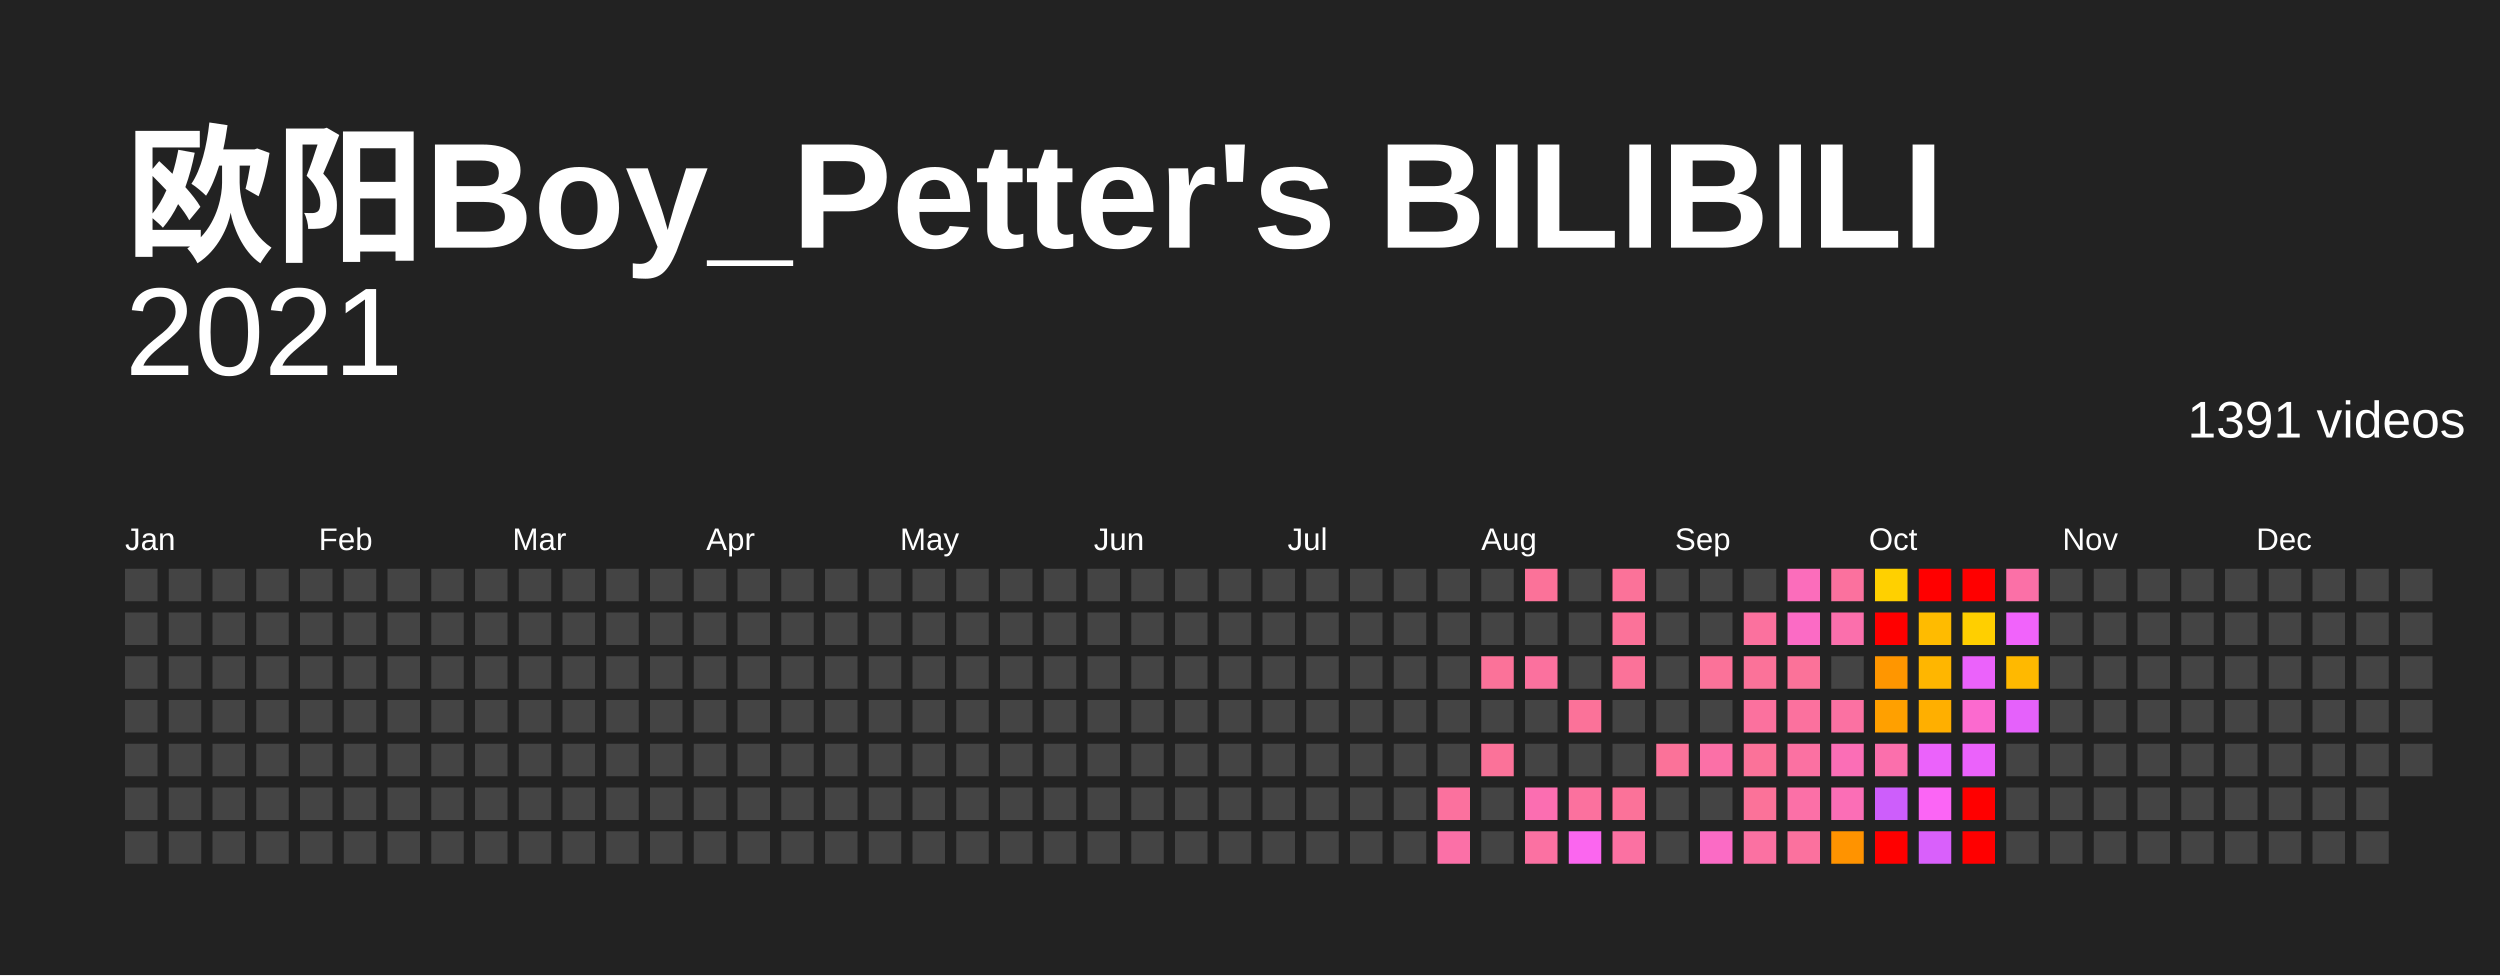
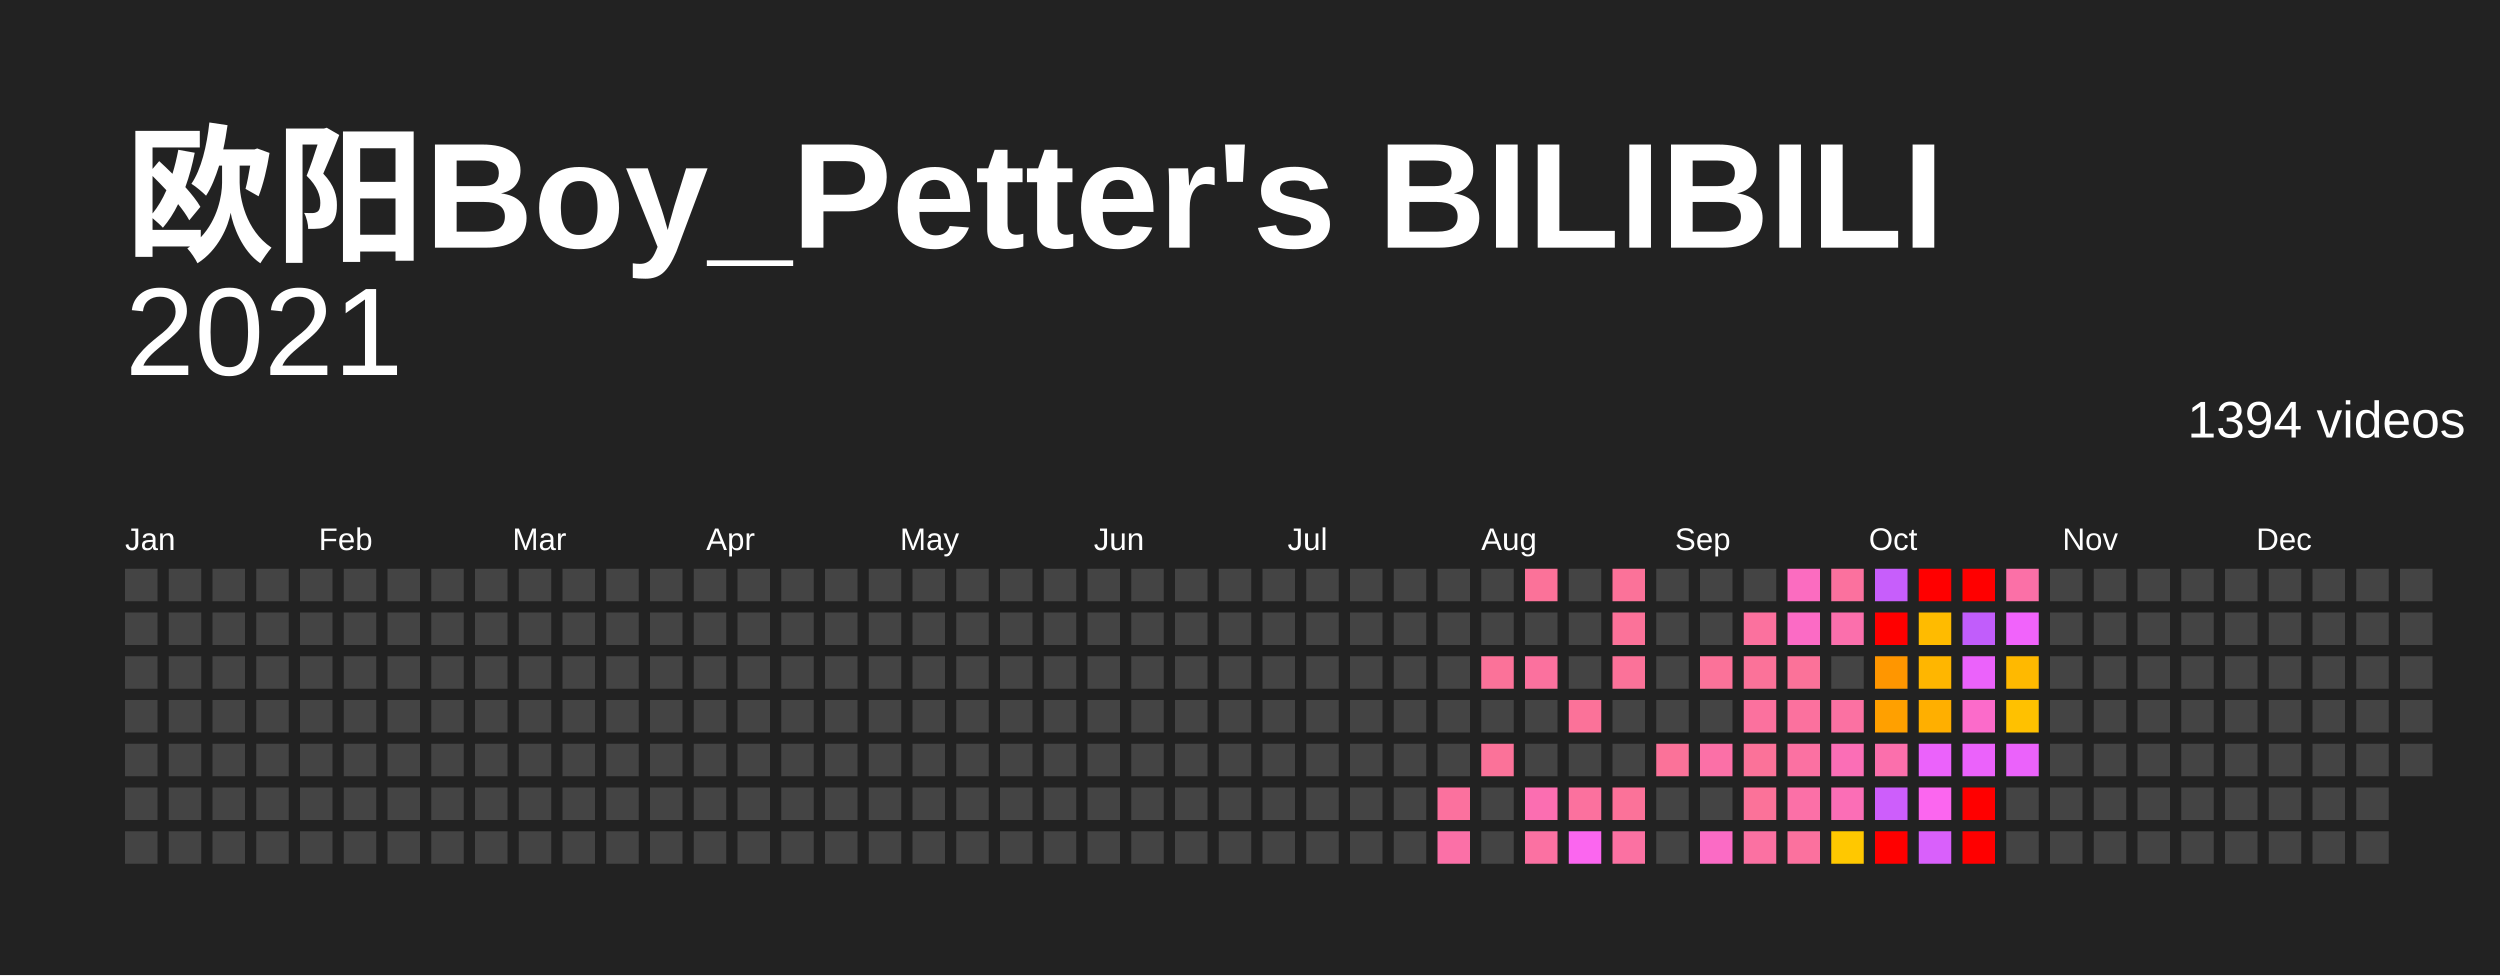
<svg xmlns="http://www.w3.org/2000/svg" baseProfile="full" height="78mm" version="1.1" viewBox="0,0,200,78" width="200mm">
  <defs />
  <rect fill="#222222" height="78" width="200" x="0" y="0" />
  <text fill="#FFFFFF" style="font-size:12px; font-family:Arial; font-weight:bold;" x="10" y="20">欧阳Boy_Petter's BILIBILI</text>
  <text alignment-baseline="hanging" fill="#FFFFFF" style="font-size:10.0px; font-family:Arial;" x="10" y="30">2021</text>
-   <text alignment-baseline="hanging" fill="#FFFFFF" style="font-size:4.125px; font-family:Arial;" x="175" y="35">1391 videos</text>
+   <text alignment-baseline="hanging" fill="#FFFFFF" style="font-size:4.125px; font-family:Arial;" x="175" y="35">1394 videos</text>
  <text fill="#FFFFFF" style="font-size:2.5px; font-family:Arial" x="10.0" y="44">Jan</text>
  <text fill="#FFFFFF" style="font-size:2.5px; font-family:Arial" x="25.5" y="44">Feb</text>
  <text fill="#FFFFFF" style="font-size:2.5px; font-family:Arial" x="41.0" y="44">Mar</text>
  <text fill="#FFFFFF" style="font-size:2.5px; font-family:Arial" x="56.5" y="44">Apr</text>
  <text fill="#FFFFFF" style="font-size:2.5px; font-family:Arial" x="72.0" y="44">May</text>
  <text fill="#FFFFFF" style="font-size:2.5px; font-family:Arial" x="87.5" y="44">Jun</text>
  <text fill="#FFFFFF" style="font-size:2.5px; font-family:Arial" x="103.0" y="44">Jul</text>
  <text fill="#FFFFFF" style="font-size:2.5px; font-family:Arial" x="118.5" y="44">Aug</text>
  <text fill="#FFFFFF" style="font-size:2.5px; font-family:Arial" x="134.0" y="44">Sep</text>
  <text fill="#FFFFFF" style="font-size:2.5px; font-family:Arial" x="149.5" y="44">Oct</text>
  <text fill="#FFFFFF" style="font-size:2.5px; font-family:Arial" x="165.0" y="44">Nov</text>
  <text fill="#FFFFFF" style="font-size:2.5px; font-family:Arial" x="180.5" y="44">Dec</text>
  <rect fill="#444444" height="2.6" width="2.6" x="10.0" y="45.5" />
  <rect fill="#444444" height="2.6" width="2.6" x="10.0" y="49.0" />
  <rect fill="#444444" height="2.6" width="2.6" x="10.0" y="52.5" />
  <rect fill="#444444" height="2.6" width="2.6" x="10.0" y="56.0" />
  <rect fill="#444444" height="2.6" width="2.6" x="10.0" y="59.5" />
  <rect fill="#444444" height="2.6" width="2.6" x="10.0" y="63.0" />
  <rect fill="#444444" height="2.6" width="2.6" x="10.0" y="66.5" />
  <rect fill="#444444" height="2.6" width="2.6" x="13.5" y="45.5" />
  <rect fill="#444444" height="2.6" width="2.6" x="13.5" y="49.0" />
  <rect fill="#444444" height="2.6" width="2.6" x="13.5" y="52.5" />
  <rect fill="#444444" height="2.6" width="2.6" x="13.5" y="56.0" />
  <rect fill="#444444" height="2.6" width="2.6" x="13.5" y="59.5" />
  <rect fill="#444444" height="2.6" width="2.6" x="13.5" y="63.0" />
  <rect fill="#444444" height="2.6" width="2.6" x="13.5" y="66.5" />
  <rect fill="#444444" height="2.6" width="2.6" x="17.0" y="45.5" />
  <rect fill="#444444" height="2.6" width="2.6" x="17.0" y="49.0" />
  <rect fill="#444444" height="2.6" width="2.6" x="17.0" y="52.5" />
  <rect fill="#444444" height="2.6" width="2.6" x="17.0" y="56.0" />
  <rect fill="#444444" height="2.6" width="2.6" x="17.0" y="59.5" />
  <rect fill="#444444" height="2.6" width="2.6" x="17.0" y="63.0" />
  <rect fill="#444444" height="2.6" width="2.6" x="17.0" y="66.5" />
  <rect fill="#444444" height="2.6" width="2.6" x="20.5" y="45.5" />
  <rect fill="#444444" height="2.6" width="2.6" x="20.5" y="49.0" />
  <rect fill="#444444" height="2.6" width="2.6" x="20.5" y="52.5" />
  <rect fill="#444444" height="2.6" width="2.6" x="20.5" y="56.0" />
  <rect fill="#444444" height="2.6" width="2.6" x="20.5" y="59.5" />
  <rect fill="#444444" height="2.6" width="2.6" x="20.5" y="63.0" />
  <rect fill="#444444" height="2.6" width="2.6" x="20.5" y="66.5" />
  <rect fill="#444444" height="2.6" width="2.6" x="24.0" y="45.5" />
  <rect fill="#444444" height="2.6" width="2.6" x="24.0" y="49.0" />
  <rect fill="#444444" height="2.6" width="2.6" x="24.0" y="52.5" />
  <rect fill="#444444" height="2.6" width="2.6" x="24.0" y="56.0" />
  <rect fill="#444444" height="2.6" width="2.6" x="24.0" y="59.5" />
  <rect fill="#444444" height="2.6" width="2.6" x="24.0" y="63.0" />
  <rect fill="#444444" height="2.6" width="2.6" x="24.0" y="66.5" />
  <rect fill="#444444" height="2.6" width="2.6" x="27.5" y="45.5" />
  <rect fill="#444444" height="2.6" width="2.6" x="27.5" y="49.0" />
  <rect fill="#444444" height="2.6" width="2.6" x="27.5" y="52.5" />
  <rect fill="#444444" height="2.6" width="2.6" x="27.5" y="56.0" />
  <rect fill="#444444" height="2.6" width="2.6" x="27.5" y="59.5" />
  <rect fill="#444444" height="2.6" width="2.6" x="27.5" y="63.0" />
  <rect fill="#444444" height="2.6" width="2.6" x="27.5" y="66.5" />
  <rect fill="#444444" height="2.6" width="2.6" x="31.0" y="45.5" />
  <rect fill="#444444" height="2.6" width="2.6" x="31.0" y="49.0" />
  <rect fill="#444444" height="2.6" width="2.6" x="31.0" y="52.5" />
  <rect fill="#444444" height="2.6" width="2.6" x="31.0" y="56.0" />
  <rect fill="#444444" height="2.6" width="2.6" x="31.0" y="59.5" />
  <rect fill="#444444" height="2.6" width="2.6" x="31.0" y="63.0" />
  <rect fill="#444444" height="2.6" width="2.6" x="31.0" y="66.5" />
  <rect fill="#444444" height="2.6" width="2.6" x="34.5" y="45.5" />
  <rect fill="#444444" height="2.6" width="2.6" x="34.5" y="49.0" />
  <rect fill="#444444" height="2.6" width="2.6" x="34.5" y="52.5" />
  <rect fill="#444444" height="2.6" width="2.6" x="34.5" y="56.0" />
  <rect fill="#444444" height="2.6" width="2.6" x="34.5" y="59.5" />
  <rect fill="#444444" height="2.6" width="2.6" x="34.5" y="63.0" />
  <rect fill="#444444" height="2.6" width="2.6" x="34.5" y="66.5" />
  <rect fill="#444444" height="2.6" width="2.6" x="38.0" y="45.5" />
  <rect fill="#444444" height="2.6" width="2.6" x="38.0" y="49.0" />
  <rect fill="#444444" height="2.6" width="2.6" x="38.0" y="52.5" />
  <rect fill="#444444" height="2.6" width="2.6" x="38.0" y="56.0" />
  <rect fill="#444444" height="2.6" width="2.6" x="38.0" y="59.5" />
  <rect fill="#444444" height="2.6" width="2.6" x="38.0" y="63.0" />
  <rect fill="#444444" height="2.6" width="2.6" x="38.0" y="66.5" />
  <rect fill="#444444" height="2.6" width="2.6" x="41.5" y="45.5" />
  <rect fill="#444444" height="2.6" width="2.6" x="41.5" y="49.0" />
  <rect fill="#444444" height="2.6" width="2.6" x="41.5" y="52.5" />
  <rect fill="#444444" height="2.6" width="2.6" x="41.5" y="56.0" />
  <rect fill="#444444" height="2.6" width="2.6" x="41.5" y="59.5" />
  <rect fill="#444444" height="2.6" width="2.6" x="41.5" y="63.0" />
  <rect fill="#444444" height="2.6" width="2.6" x="41.5" y="66.5" />
  <rect fill="#444444" height="2.6" width="2.6" x="45.0" y="45.5" />
  <rect fill="#444444" height="2.6" width="2.6" x="45.0" y="49.0" />
  <rect fill="#444444" height="2.6" width="2.6" x="45.0" y="52.5" />
  <rect fill="#444444" height="2.6" width="2.6" x="45.0" y="56.0" />
  <rect fill="#444444" height="2.6" width="2.6" x="45.0" y="59.5" />
  <rect fill="#444444" height="2.6" width="2.6" x="45.0" y="63.0" />
  <rect fill="#444444" height="2.6" width="2.6" x="45.0" y="66.5" />
  <rect fill="#444444" height="2.6" width="2.6" x="48.5" y="45.5" />
  <rect fill="#444444" height="2.6" width="2.6" x="48.5" y="49.0" />
  <rect fill="#444444" height="2.6" width="2.6" x="48.5" y="52.5" />
  <rect fill="#444444" height="2.6" width="2.6" x="48.5" y="56.0" />
  <rect fill="#444444" height="2.6" width="2.6" x="48.5" y="59.5" />
  <rect fill="#444444" height="2.6" width="2.6" x="48.5" y="63.0" />
  <rect fill="#444444" height="2.6" width="2.6" x="48.5" y="66.5" />
  <rect fill="#444444" height="2.6" width="2.6" x="52.0" y="45.5" />
  <rect fill="#444444" height="2.6" width="2.6" x="52.0" y="49.0" />
  <rect fill="#444444" height="2.6" width="2.6" x="52.0" y="52.5" />
  <rect fill="#444444" height="2.6" width="2.6" x="52.0" y="56.0" />
  <rect fill="#444444" height="2.6" width="2.6" x="52.0" y="59.5" />
  <rect fill="#444444" height="2.6" width="2.6" x="52.0" y="63.0" />
  <rect fill="#444444" height="2.6" width="2.6" x="52.0" y="66.5" />
  <rect fill="#444444" height="2.6" width="2.6" x="55.5" y="45.5" />
  <rect fill="#444444" height="2.6" width="2.6" x="55.5" y="49.0" />
  <rect fill="#444444" height="2.6" width="2.6" x="55.5" y="52.5" />
  <rect fill="#444444" height="2.6" width="2.6" x="55.5" y="56.0" />
  <rect fill="#444444" height="2.6" width="2.6" x="55.5" y="59.5" />
  <rect fill="#444444" height="2.6" width="2.6" x="55.5" y="63.0" />
  <rect fill="#444444" height="2.6" width="2.6" x="55.5" y="66.5" />
  <rect fill="#444444" height="2.6" width="2.6" x="59.0" y="45.5" />
  <rect fill="#444444" height="2.6" width="2.6" x="59.0" y="49.0" />
  <rect fill="#444444" height="2.6" width="2.6" x="59.0" y="52.5" />
  <rect fill="#444444" height="2.6" width="2.6" x="59.0" y="56.0" />
  <rect fill="#444444" height="2.6" width="2.6" x="59.0" y="59.5" />
  <rect fill="#444444" height="2.6" width="2.6" x="59.0" y="63.0" />
  <rect fill="#444444" height="2.6" width="2.6" x="59.0" y="66.5" />
  <rect fill="#444444" height="2.6" width="2.6" x="62.5" y="45.5" />
  <rect fill="#444444" height="2.6" width="2.6" x="62.5" y="49.0" />
  <rect fill="#444444" height="2.6" width="2.6" x="62.5" y="52.5" />
  <rect fill="#444444" height="2.6" width="2.6" x="62.5" y="56.0" />
  <rect fill="#444444" height="2.6" width="2.6" x="62.5" y="59.5" />
  <rect fill="#444444" height="2.6" width="2.6" x="62.5" y="63.0" />
  <rect fill="#444444" height="2.6" width="2.6" x="62.5" y="66.5" />
  <rect fill="#444444" height="2.6" width="2.6" x="66.0" y="45.5" />
  <rect fill="#444444" height="2.6" width="2.6" x="66.0" y="49.0" />
  <rect fill="#444444" height="2.6" width="2.6" x="66.0" y="52.5" />
  <rect fill="#444444" height="2.6" width="2.6" x="66.0" y="56.0" />
  <rect fill="#444444" height="2.6" width="2.6" x="66.0" y="59.5" />
  <rect fill="#444444" height="2.6" width="2.6" x="66.0" y="63.0" />
  <rect fill="#444444" height="2.6" width="2.6" x="66.0" y="66.5" />
  <rect fill="#444444" height="2.6" width="2.6" x="69.5" y="45.5" />
  <rect fill="#444444" height="2.6" width="2.6" x="69.5" y="49.0" />
  <rect fill="#444444" height="2.6" width="2.6" x="69.5" y="52.5" />
  <rect fill="#444444" height="2.6" width="2.6" x="69.5" y="56.0" />
  <rect fill="#444444" height="2.6" width="2.6" x="69.5" y="59.5" />
  <rect fill="#444444" height="2.6" width="2.6" x="69.5" y="63.0" />
  <rect fill="#444444" height="2.6" width="2.6" x="69.5" y="66.5" />
  <rect fill="#444444" height="2.6" width="2.6" x="73.0" y="45.5" />
  <rect fill="#444444" height="2.6" width="2.6" x="73.0" y="49.0" />
  <rect fill="#444444" height="2.6" width="2.6" x="73.0" y="52.5" />
  <rect fill="#444444" height="2.6" width="2.6" x="73.0" y="56.0" />
  <rect fill="#444444" height="2.6" width="2.6" x="73.0" y="59.5" />
  <rect fill="#444444" height="2.6" width="2.6" x="73.0" y="63.0" />
  <rect fill="#444444" height="2.6" width="2.6" x="73.0" y="66.5" />
  <rect fill="#444444" height="2.6" width="2.6" x="76.5" y="45.5" />
  <rect fill="#444444" height="2.6" width="2.6" x="76.5" y="49.0" />
  <rect fill="#444444" height="2.6" width="2.6" x="76.5" y="52.5" />
  <rect fill="#444444" height="2.6" width="2.6" x="76.5" y="56.0" />
  <rect fill="#444444" height="2.6" width="2.6" x="76.5" y="59.5" />
  <rect fill="#444444" height="2.6" width="2.6" x="76.5" y="63.0" />
  <rect fill="#444444" height="2.6" width="2.6" x="76.5" y="66.5" />
  <rect fill="#444444" height="2.6" width="2.6" x="80.0" y="45.5" />
  <rect fill="#444444" height="2.6" width="2.6" x="80.0" y="49.0" />
  <rect fill="#444444" height="2.6" width="2.6" x="80.0" y="52.5" />
  <rect fill="#444444" height="2.6" width="2.6" x="80.0" y="56.0" />
  <rect fill="#444444" height="2.6" width="2.6" x="80.0" y="59.5" />
  <rect fill="#444444" height="2.6" width="2.6" x="80.0" y="63.0" />
  <rect fill="#444444" height="2.6" width="2.6" x="80.0" y="66.5" />
  <rect fill="#444444" height="2.6" width="2.6" x="83.5" y="45.5" />
  <rect fill="#444444" height="2.6" width="2.6" x="83.5" y="49.0" />
  <rect fill="#444444" height="2.6" width="2.6" x="83.5" y="52.5" />
  <rect fill="#444444" height="2.6" width="2.6" x="83.5" y="56.0" />
  <rect fill="#444444" height="2.6" width="2.6" x="83.5" y="59.5" />
  <rect fill="#444444" height="2.6" width="2.6" x="83.5" y="63.0" />
  <rect fill="#444444" height="2.6" width="2.6" x="83.5" y="66.5" />
  <rect fill="#444444" height="2.6" width="2.6" x="87.0" y="45.5" />
  <rect fill="#444444" height="2.6" width="2.6" x="87.0" y="49.0" />
  <rect fill="#444444" height="2.6" width="2.6" x="87.0" y="52.5" />
  <rect fill="#444444" height="2.6" width="2.6" x="87.0" y="56.0" />
  <rect fill="#444444" height="2.6" width="2.6" x="87.0" y="59.5" />
  <rect fill="#444444" height="2.6" width="2.6" x="87.0" y="63.0" />
  <rect fill="#444444" height="2.6" width="2.6" x="87.0" y="66.5" />
  <rect fill="#444444" height="2.6" width="2.6" x="90.5" y="45.5" />
  <rect fill="#444444" height="2.6" width="2.6" x="90.5" y="49.0" />
  <rect fill="#444444" height="2.6" width="2.6" x="90.5" y="52.5" />
  <rect fill="#444444" height="2.6" width="2.6" x="90.5" y="56.0" />
  <rect fill="#444444" height="2.6" width="2.6" x="90.5" y="59.5" />
  <rect fill="#444444" height="2.6" width="2.6" x="90.5" y="63.0" />
  <rect fill="#444444" height="2.6" width="2.6" x="90.5" y="66.5" />
  <rect fill="#444444" height="2.6" width="2.6" x="94.0" y="45.5" />
  <rect fill="#444444" height="2.6" width="2.6" x="94.0" y="49.0" />
  <rect fill="#444444" height="2.6" width="2.6" x="94.0" y="52.5" />
  <rect fill="#444444" height="2.6" width="2.6" x="94.0" y="56.0" />
  <rect fill="#444444" height="2.6" width="2.6" x="94.0" y="59.5" />
  <rect fill="#444444" height="2.6" width="2.6" x="94.0" y="63.0" />
  <rect fill="#444444" height="2.6" width="2.6" x="94.0" y="66.5" />
  <rect fill="#444444" height="2.6" width="2.6" x="97.5" y="45.5" />
  <rect fill="#444444" height="2.6" width="2.6" x="97.5" y="49.0" />
  <rect fill="#444444" height="2.6" width="2.6" x="97.5" y="52.5" />
  <rect fill="#444444" height="2.6" width="2.6" x="97.5" y="56.0" />
  <rect fill="#444444" height="2.6" width="2.6" x="97.5" y="59.5" />
  <rect fill="#444444" height="2.6" width="2.6" x="97.5" y="63.0" />
  <rect fill="#444444" height="2.6" width="2.6" x="97.5" y="66.5" />
  <rect fill="#444444" height="2.6" width="2.6" x="101.0" y="45.5" />
  <rect fill="#444444" height="2.6" width="2.6" x="101.0" y="49.0" />
  <rect fill="#444444" height="2.6" width="2.6" x="101.0" y="52.5" />
  <rect fill="#444444" height="2.6" width="2.6" x="101.0" y="56.0" />
  <rect fill="#444444" height="2.6" width="2.6" x="101.0" y="59.5" />
  <rect fill="#444444" height="2.6" width="2.6" x="101.0" y="63.0" />
  <rect fill="#444444" height="2.6" width="2.6" x="101.0" y="66.5" />
  <rect fill="#444444" height="2.6" width="2.6" x="104.5" y="45.5" />
  <rect fill="#444444" height="2.6" width="2.6" x="104.5" y="49.0" />
  <rect fill="#444444" height="2.6" width="2.6" x="104.5" y="52.5" />
  <rect fill="#444444" height="2.6" width="2.6" x="104.5" y="56.0" />
  <rect fill="#444444" height="2.6" width="2.6" x="104.5" y="59.5" />
  <rect fill="#444444" height="2.6" width="2.6" x="104.5" y="63.0" />
  <rect fill="#444444" height="2.6" width="2.6" x="104.5" y="66.5" />
  <rect fill="#444444" height="2.6" width="2.6" x="108.0" y="45.5" />
  <rect fill="#444444" height="2.6" width="2.6" x="108.0" y="49.0" />
  <rect fill="#444444" height="2.6" width="2.6" x="108.0" y="52.5" />
  <rect fill="#444444" height="2.6" width="2.6" x="108.0" y="56.0" />
  <rect fill="#444444" height="2.6" width="2.6" x="108.0" y="59.5" />
  <rect fill="#444444" height="2.6" width="2.6" x="108.0" y="63.0" />
  <rect fill="#444444" height="2.6" width="2.6" x="108.0" y="66.5" />
  <rect fill="#444444" height="2.6" width="2.6" x="111.5" y="45.5" />
  <rect fill="#444444" height="2.6" width="2.6" x="111.5" y="49.0" />
  <rect fill="#444444" height="2.6" width="2.6" x="111.5" y="52.5" />
  <rect fill="#444444" height="2.6" width="2.6" x="111.5" y="56.0" />
  <rect fill="#444444" height="2.6" width="2.6" x="111.5" y="59.5" />
  <rect fill="#444444" height="2.6" width="2.6" x="111.5" y="63.0" />
  <rect fill="#444444" height="2.6" width="2.6" x="111.5" y="66.5" />
  <rect fill="#444444" height="2.6" width="2.6" x="115.0" y="45.5" />
  <rect fill="#444444" height="2.6" width="2.6" x="115.0" y="49.0" />
  <rect fill="#444444" height="2.6" width="2.6" x="115.0" y="52.5" />
  <rect fill="#444444" height="2.6" width="2.6" x="115.0" y="56.0" />
  <rect fill="#444444" height="2.6" width="2.6" x="115.0" y="59.5" />
  <rect fill="#fb719e" height="2.6" width="2.6" x="115.0" y="63.0" />
  <rect fill="#fb70a7" height="2.6" width="2.6" x="115.0" y="66.5" />
  <rect fill="#444444" height="2.6" width="2.6" x="118.5" y="45.5" />
  <rect fill="#444444" height="2.6" width="2.6" x="118.5" y="49.0" />
  <rect fill="#fb7299" height="2.6" width="2.6" x="118.5" y="52.5" />
  <rect fill="#444444" height="2.6" width="2.6" x="118.5" y="56.0" />
  <rect fill="#fb7299" height="2.6" width="2.6" x="118.5" y="59.5" />
  <rect fill="#444444" height="2.6" width="2.6" x="118.5" y="63.0" />
  <rect fill="#444444" height="2.6" width="2.6" x="118.5" y="66.5" />
  <rect fill="#fb7299" height="2.6" width="2.6" x="122.0" y="45.5" />
  <rect fill="#444444" height="2.6" width="2.6" x="122.0" y="49.0" />
  <rect fill="#fb719e" height="2.6" width="2.6" x="122.0" y="52.5" />
  <rect fill="#444444" height="2.6" width="2.6" x="122.0" y="56.0" />
  <rect fill="#444444" height="2.6" width="2.6" x="122.0" y="59.5" />
  <rect fill="#fb6eb1" height="2.6" width="2.6" x="122.0" y="63.0" />
  <rect fill="#fb71a2" height="2.6" width="2.6" x="122.0" y="66.5" />
  <rect fill="#444444" height="2.6" width="2.6" x="125.5" y="45.5" />
  <rect fill="#444444" height="2.6" width="2.6" x="125.5" y="49.0" />
  <rect fill="#444444" height="2.6" width="2.6" x="125.5" y="52.5" />
  <rect fill="#fb7299" height="2.6" width="2.6" x="125.5" y="56.0" />
  <rect fill="#444444" height="2.6" width="2.6" x="125.5" y="59.5" />
  <rect fill="#fb719e" height="2.6" width="2.6" x="125.5" y="63.0" />
  <rect fill="#fb66ef" height="2.6" width="2.6" x="125.5" y="66.5" />
  <rect fill="#fb7299" height="2.6" width="2.6" x="129.0" y="45.5" />
  <rect fill="#fb7299" height="2.6" width="2.6" x="129.0" y="49.0" />
  <rect fill="#fb7299" height="2.6" width="2.6" x="129.0" y="52.5" />
  <rect fill="#444444" height="2.6" width="2.6" x="129.0" y="56.0" />
  <rect fill="#444444" height="2.6" width="2.6" x="129.0" y="59.5" />
  <rect fill="#fb7299" height="2.6" width="2.6" x="129.0" y="63.0" />
  <rect fill="#fb71a2" height="2.6" width="2.6" x="129.0" y="66.5" />
  <rect fill="#444444" height="2.6" width="2.6" x="132.5" y="45.5" />
  <rect fill="#444444" height="2.6" width="2.6" x="132.5" y="49.0" />
  <rect fill="#444444" height="2.6" width="2.6" x="132.5" y="52.5" />
  <rect fill="#444444" height="2.6" width="2.6" x="132.5" y="56.0" />
  <rect fill="#fb7299" height="2.6" width="2.6" x="132.5" y="59.5" />
  <rect fill="#444444" height="2.6" width="2.6" x="132.5" y="63.0" />
  <rect fill="#444444" height="2.6" width="2.6" x="132.5" y="66.5" />
  <rect fill="#444444" height="2.6" width="2.6" x="136.0" y="45.5" />
  <rect fill="#444444" height="2.6" width="2.6" x="136.0" y="49.0" />
  <rect fill="#fb7299" height="2.6" width="2.6" x="136.0" y="52.5" />
  <rect fill="#444444" height="2.6" width="2.6" x="136.0" y="56.0" />
  <rect fill="#fb70a7" height="2.6" width="2.6" x="136.0" y="59.5" />
  <rect fill="#444444" height="2.6" width="2.6" x="136.0" y="63.0" />
  <rect fill="#fb6bc5" height="2.6" width="2.6" x="136.0" y="66.5" />
  <rect fill="#444444" height="2.6" width="2.6" x="139.5" y="45.5" />
  <rect fill="#fb719e" height="2.6" width="2.6" x="139.5" y="49.0" />
  <rect fill="#fb7299" height="2.6" width="2.6" x="139.5" y="52.5" />
  <rect fill="#fb719e" height="2.6" width="2.6" x="139.5" y="56.0" />
  <rect fill="#fb7299" height="2.6" width="2.6" x="139.5" y="59.5" />
  <rect fill="#fb7299" height="2.6" width="2.6" x="139.5" y="63.0" />
  <rect fill="#fb71a2" height="2.6" width="2.6" x="139.5" y="66.5" />
-   <rect fill="#fb6dbb" height="2.6" width="2.6" x="143.0" y="45.5" />
+   <rect fill="#fb6cc0" height="2.6" width="2.6" x="143.0" y="45.5" />
  <rect fill="#fb6bc5" height="2.6" width="2.6" x="143.0" y="49.0" />
  <rect fill="#fb7299" height="2.6" width="2.6" x="143.0" y="52.5" />
  <rect fill="#fb719e" height="2.6" width="2.6" x="143.0" y="56.0" />
  <rect fill="#fb71a2" height="2.6" width="2.6" x="143.0" y="59.5" />
  <rect fill="#fb70a7" height="2.6" width="2.6" x="143.0" y="63.0" />
  <rect fill="#fb719e" height="2.6" width="2.6" x="143.0" y="66.5" />
  <rect fill="#fb719e" height="2.6" width="2.6" x="146.5" y="45.5" />
  <rect fill="#fb6fac" height="2.6" width="2.6" x="146.5" y="49.0" />
  <rect fill="#444444" height="2.6" width="2.6" x="146.5" y="52.5" />
  <rect fill="#fb71a2" height="2.6" width="2.6" x="146.5" y="56.0" />
  <rect fill="#fb6eb6" height="2.6" width="2.6" x="146.5" y="59.5" />
  <rect fill="#fb6eb6" height="2.6" width="2.6" x="146.5" y="63.0" />
-   <rect fill="#ff9300" height="2.6" width="2.6" x="146.5" y="66.5" />
-   <rect fill="#ffd000" height="2.6" width="2.6" x="150.0" y="45.5" />
+   <rect fill="#ffc800" height="2.6" width="2.6" x="146.5" y="66.5" />
+   <rect fill="#c75efb" height="2.6" width="2.6" x="150.0" y="45.5" />
  <rect fill="red" height="2.6" width="2.6" x="150.0" y="49.0" />
  <rect fill="#ff9600" height="2.6" width="2.6" x="150.0" y="52.5" />
  <rect fill="#ffa000" height="2.6" width="2.6" x="150.0" y="56.0" />
  <rect fill="#fb6fac" height="2.6" width="2.6" x="150.0" y="59.5" />
  <rect fill="#cd5efb" height="2.6" width="2.6" x="150.0" y="63.0" />
  <rect fill="red" height="2.6" width="2.6" x="150.0" y="66.5" />
  <rect fill="red" height="2.6" width="2.6" x="153.5" y="45.5" />
  <rect fill="#ffbb00" height="2.6" width="2.6" x="153.5" y="49.0" />
  <rect fill="#ffb600" height="2.6" width="2.6" x="153.5" y="52.5" />
  <rect fill="#ffaf00" height="2.6" width="2.6" x="153.5" y="56.0" />
  <rect fill="#eb62fb" height="2.6" width="2.6" x="153.5" y="59.5" />
-   <rect fill="#fb65f5" height="2.6" width="2.6" x="153.5" y="63.0" />
+   <rect fill="#fb66ef" height="2.6" width="2.6" x="153.5" y="63.0" />
  <rect fill="#d960fb" height="2.6" width="2.6" x="153.5" y="66.5" />
  <rect fill="red" height="2.6" width="2.6" x="157.0" y="45.5" />
-   <rect fill="#ffcf00" height="2.6" width="2.6" x="157.0" y="49.0" />
+   <rect fill="#c15dfb" height="2.6" width="2.6" x="157.0" y="49.0" />
  <rect fill="#eb62fb" height="2.6" width="2.6" x="157.0" y="52.5" />
-   <rect fill="#fb6acf" height="2.6" width="2.6" x="157.0" y="56.0" />
+   <rect fill="#fb6bca" height="2.6" width="2.6" x="157.0" y="56.0" />
  <rect fill="#eb62fb" height="2.6" width="2.6" x="157.0" y="59.5" />
  <rect fill="red" height="2.6" width="2.6" x="157.0" y="63.0" />
  <rect fill="red" height="2.6" width="2.6" x="157.0" y="66.5" />
  <rect fill="#fb70a7" height="2.6" width="2.6" x="160.5" y="45.5" />
  <rect fill="#f163fb" height="2.6" width="2.6" x="160.5" y="49.0" />
  <rect fill="#ffb900" height="2.6" width="2.6" x="160.5" y="52.5" />
-   <rect fill="#e561fb" height="2.6" width="2.6" x="160.5" y="56.0" />
-   <rect fill="#444444" height="2.6" width="2.6" x="160.5" y="59.5" />
+   <rect fill="#ffc100" height="2.6" width="2.6" x="160.5" y="56.0" />
+   <rect fill="#eb62fb" height="2.6" width="2.6" x="160.5" y="59.5" />
  <rect fill="#444444" height="2.6" width="2.6" x="160.5" y="63.0" />
  <rect fill="#444444" height="2.6" width="2.6" x="160.5" y="66.5" />
  <rect fill="#444444" height="2.6" width="2.6" x="164.0" y="45.5" />
  <rect fill="#444444" height="2.6" width="2.6" x="164.0" y="49.0" />
  <rect fill="#444444" height="2.6" width="2.6" x="164.0" y="52.5" />
  <rect fill="#444444" height="2.6" width="2.6" x="164.0" y="56.0" />
  <rect fill="#444444" height="2.6" width="2.6" x="164.0" y="59.5" />
  <rect fill="#444444" height="2.6" width="2.6" x="164.0" y="63.0" />
  <rect fill="#444444" height="2.6" width="2.6" x="164.0" y="66.5" />
  <rect fill="#444444" height="2.6" width="2.6" x="167.5" y="45.5" />
  <rect fill="#444444" height="2.6" width="2.6" x="167.5" y="49.0" />
  <rect fill="#444444" height="2.6" width="2.6" x="167.5" y="52.5" />
  <rect fill="#444444" height="2.6" width="2.6" x="167.5" y="56.0" />
  <rect fill="#444444" height="2.6" width="2.6" x="167.5" y="59.5" />
  <rect fill="#444444" height="2.6" width="2.6" x="167.5" y="63.0" />
  <rect fill="#444444" height="2.6" width="2.6" x="167.5" y="66.5" />
  <rect fill="#444444" height="2.6" width="2.6" x="171.0" y="45.5" />
  <rect fill="#444444" height="2.6" width="2.6" x="171.0" y="49.0" />
  <rect fill="#444444" height="2.6" width="2.6" x="171.0" y="52.5" />
  <rect fill="#444444" height="2.6" width="2.6" x="171.0" y="56.0" />
  <rect fill="#444444" height="2.6" width="2.6" x="171.0" y="59.5" />
  <rect fill="#444444" height="2.6" width="2.6" x="171.0" y="63.0" />
  <rect fill="#444444" height="2.6" width="2.6" x="171.0" y="66.5" />
  <rect fill="#444444" height="2.6" width="2.6" x="174.5" y="45.5" />
  <rect fill="#444444" height="2.6" width="2.6" x="174.5" y="49.0" />
  <rect fill="#444444" height="2.6" width="2.6" x="174.5" y="52.5" />
  <rect fill="#444444" height="2.6" width="2.6" x="174.5" y="56.0" />
  <rect fill="#444444" height="2.6" width="2.6" x="174.5" y="59.5" />
  <rect fill="#444444" height="2.6" width="2.6" x="174.5" y="63.0" />
  <rect fill="#444444" height="2.6" width="2.6" x="174.5" y="66.5" />
  <rect fill="#444444" height="2.6" width="2.6" x="178.0" y="45.5" />
  <rect fill="#444444" height="2.6" width="2.6" x="178.0" y="49.0" />
  <rect fill="#444444" height="2.6" width="2.6" x="178.0" y="52.5" />
  <rect fill="#444444" height="2.6" width="2.6" x="178.0" y="56.0" />
  <rect fill="#444444" height="2.6" width="2.6" x="178.0" y="59.5" />
  <rect fill="#444444" height="2.6" width="2.6" x="178.0" y="63.0" />
  <rect fill="#444444" height="2.6" width="2.6" x="178.0" y="66.5" />
  <rect fill="#444444" height="2.6" width="2.6" x="181.5" y="45.5" />
  <rect fill="#444444" height="2.6" width="2.6" x="181.5" y="49.0" />
  <rect fill="#444444" height="2.6" width="2.6" x="181.5" y="52.5" />
  <rect fill="#444444" height="2.6" width="2.6" x="181.5" y="56.0" />
  <rect fill="#444444" height="2.6" width="2.6" x="181.5" y="59.5" />
  <rect fill="#444444" height="2.6" width="2.6" x="181.5" y="63.0" />
  <rect fill="#444444" height="2.6" width="2.6" x="181.5" y="66.5" />
  <rect fill="#444444" height="2.6" width="2.6" x="185.0" y="45.5" />
  <rect fill="#444444" height="2.6" width="2.6" x="185.0" y="49.0" />
  <rect fill="#444444" height="2.6" width="2.6" x="185.0" y="52.5" />
  <rect fill="#444444" height="2.6" width="2.6" x="185.0" y="56.0" />
  <rect fill="#444444" height="2.6" width="2.6" x="185.0" y="59.5" />
  <rect fill="#444444" height="2.6" width="2.6" x="185.0" y="63.0" />
  <rect fill="#444444" height="2.6" width="2.6" x="185.0" y="66.5" />
  <rect fill="#444444" height="2.6" width="2.6" x="188.5" y="45.5" />
  <rect fill="#444444" height="2.6" width="2.6" x="188.5" y="49.0" />
  <rect fill="#444444" height="2.6" width="2.6" x="188.5" y="52.5" />
  <rect fill="#444444" height="2.6" width="2.6" x="188.5" y="56.0" />
  <rect fill="#444444" height="2.6" width="2.6" x="188.5" y="59.5" />
  <rect fill="#444444" height="2.6" width="2.6" x="188.5" y="63.0" />
  <rect fill="#444444" height="2.6" width="2.6" x="188.5" y="66.5" />
  <rect fill="#444444" height="2.6" width="2.6" x="192.0" y="45.5" />
  <rect fill="#444444" height="2.6" width="2.6" x="192.0" y="49.0" />
  <rect fill="#444444" height="2.6" width="2.6" x="192.0" y="52.5" />
  <rect fill="#444444" height="2.6" width="2.6" x="192.0" y="56.0" />
  <rect fill="#444444" height="2.6" width="2.6" x="192.0" y="59.5" />
</svg>
